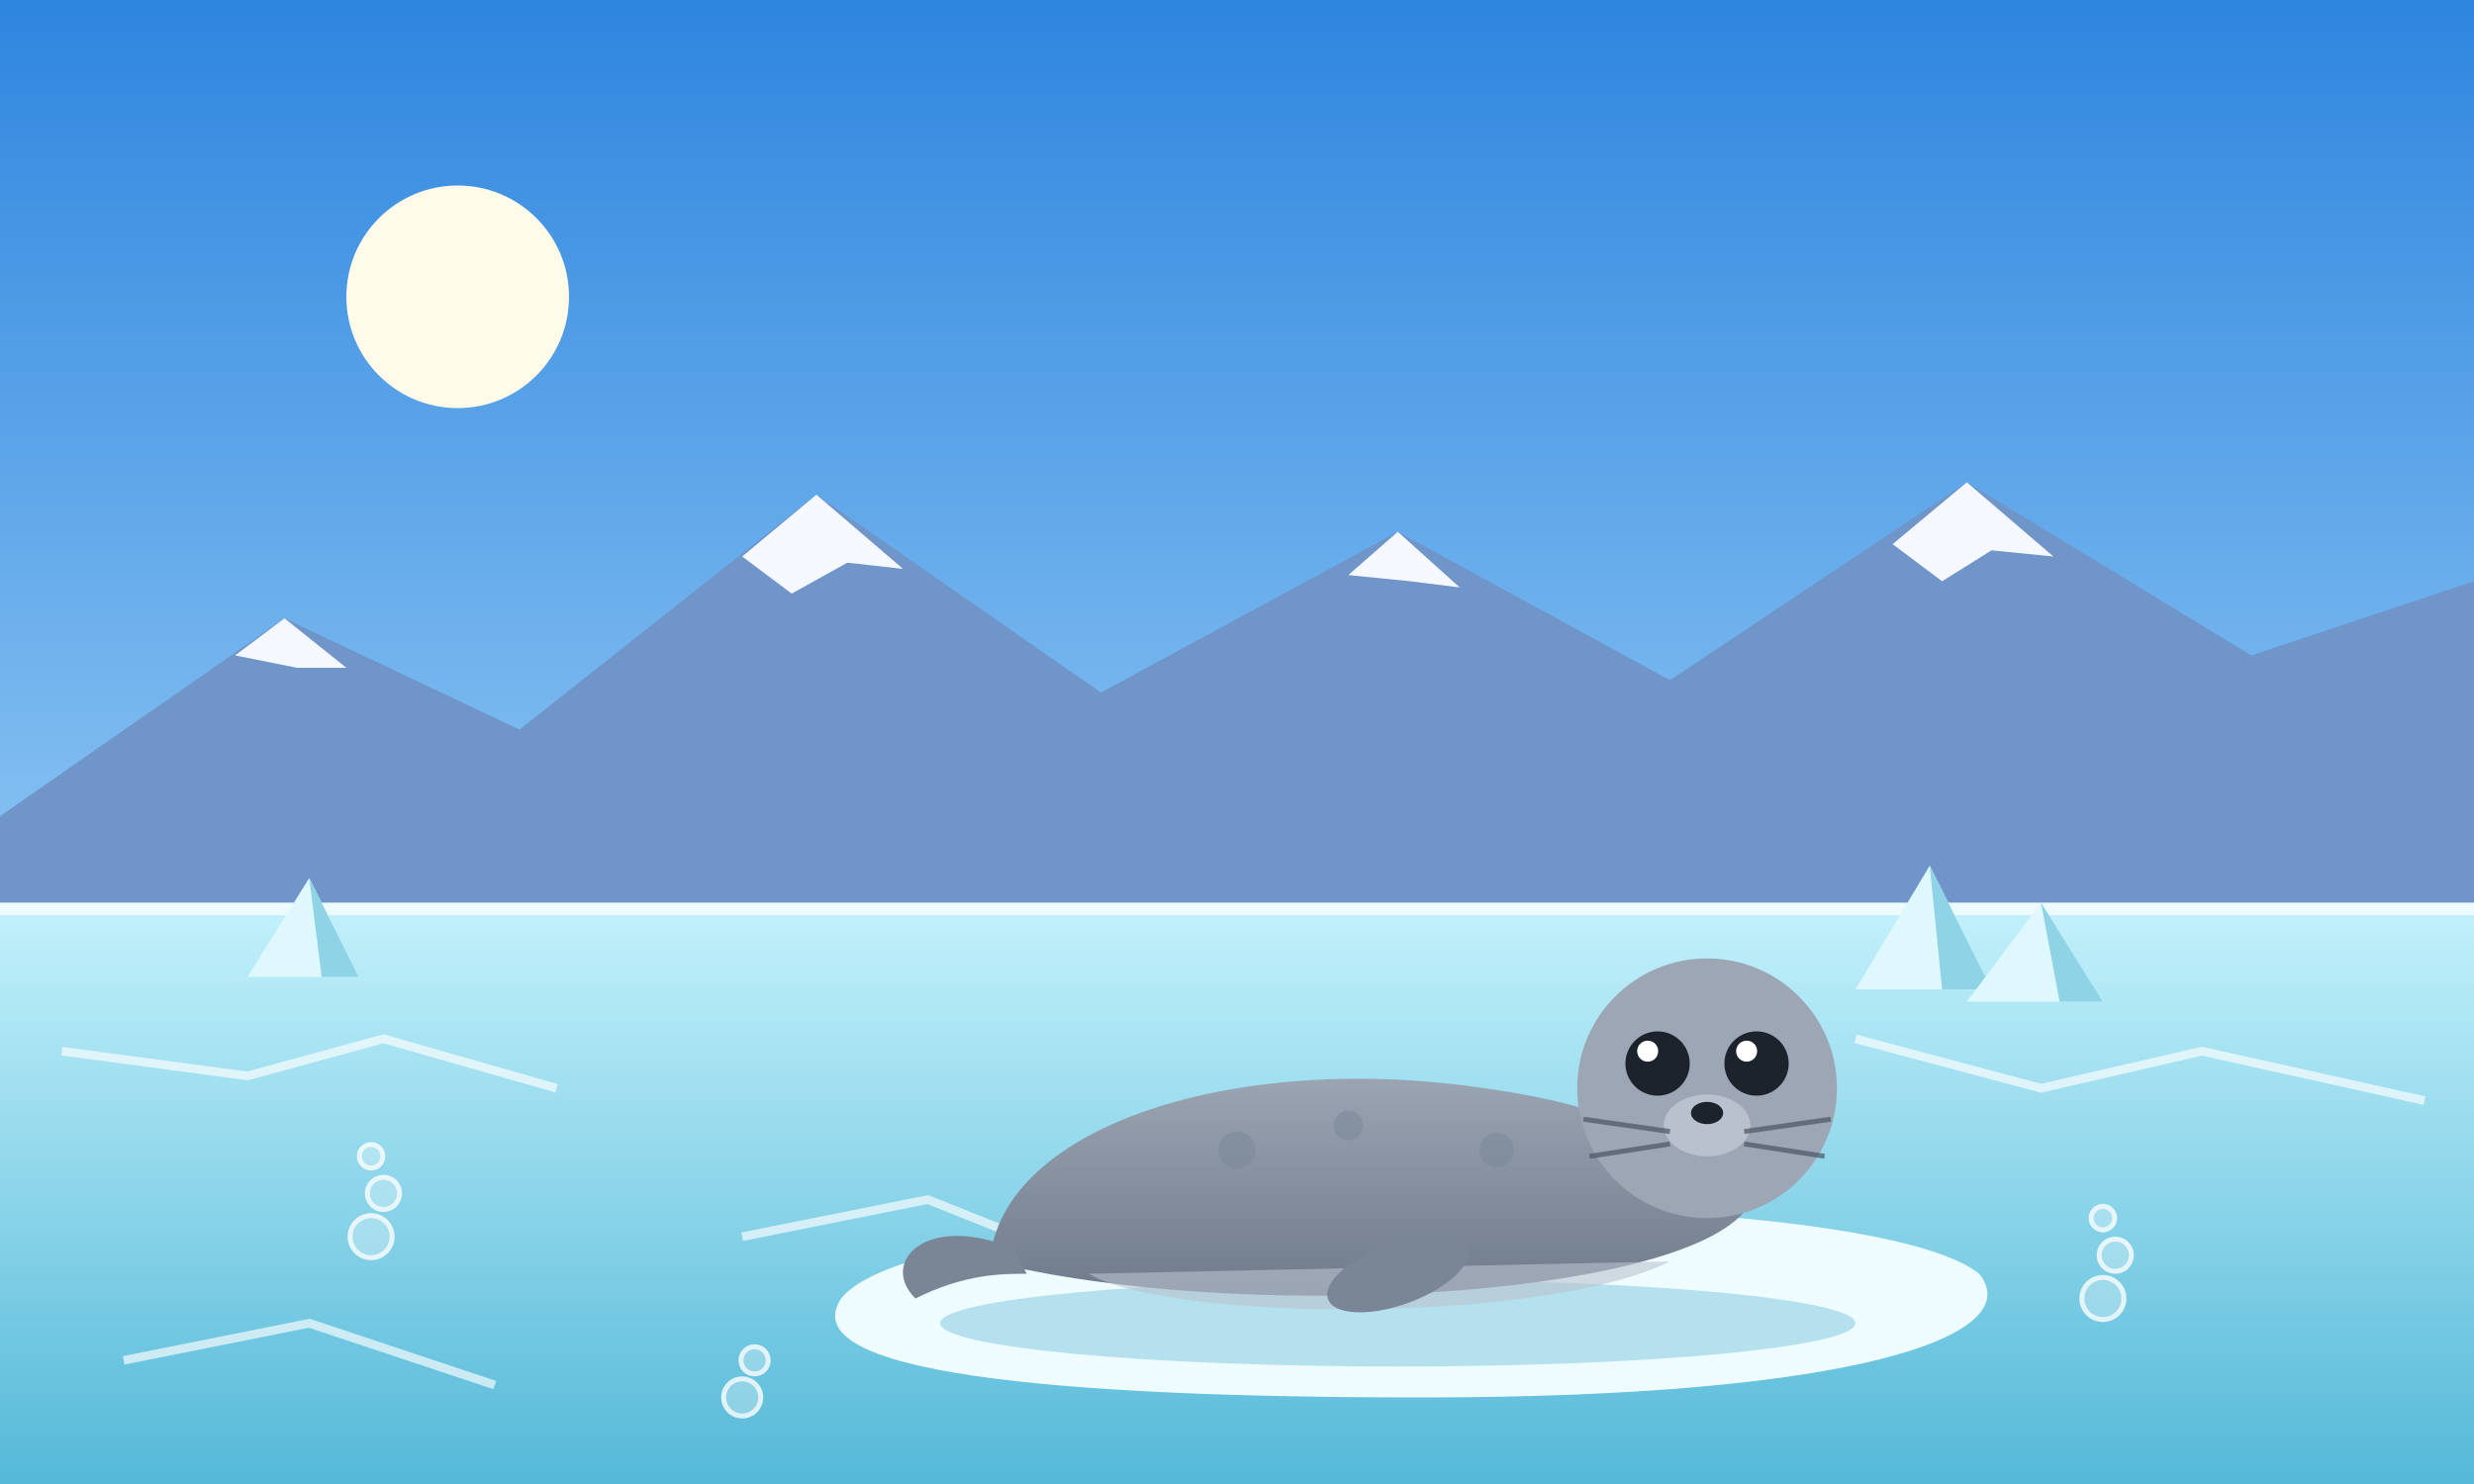
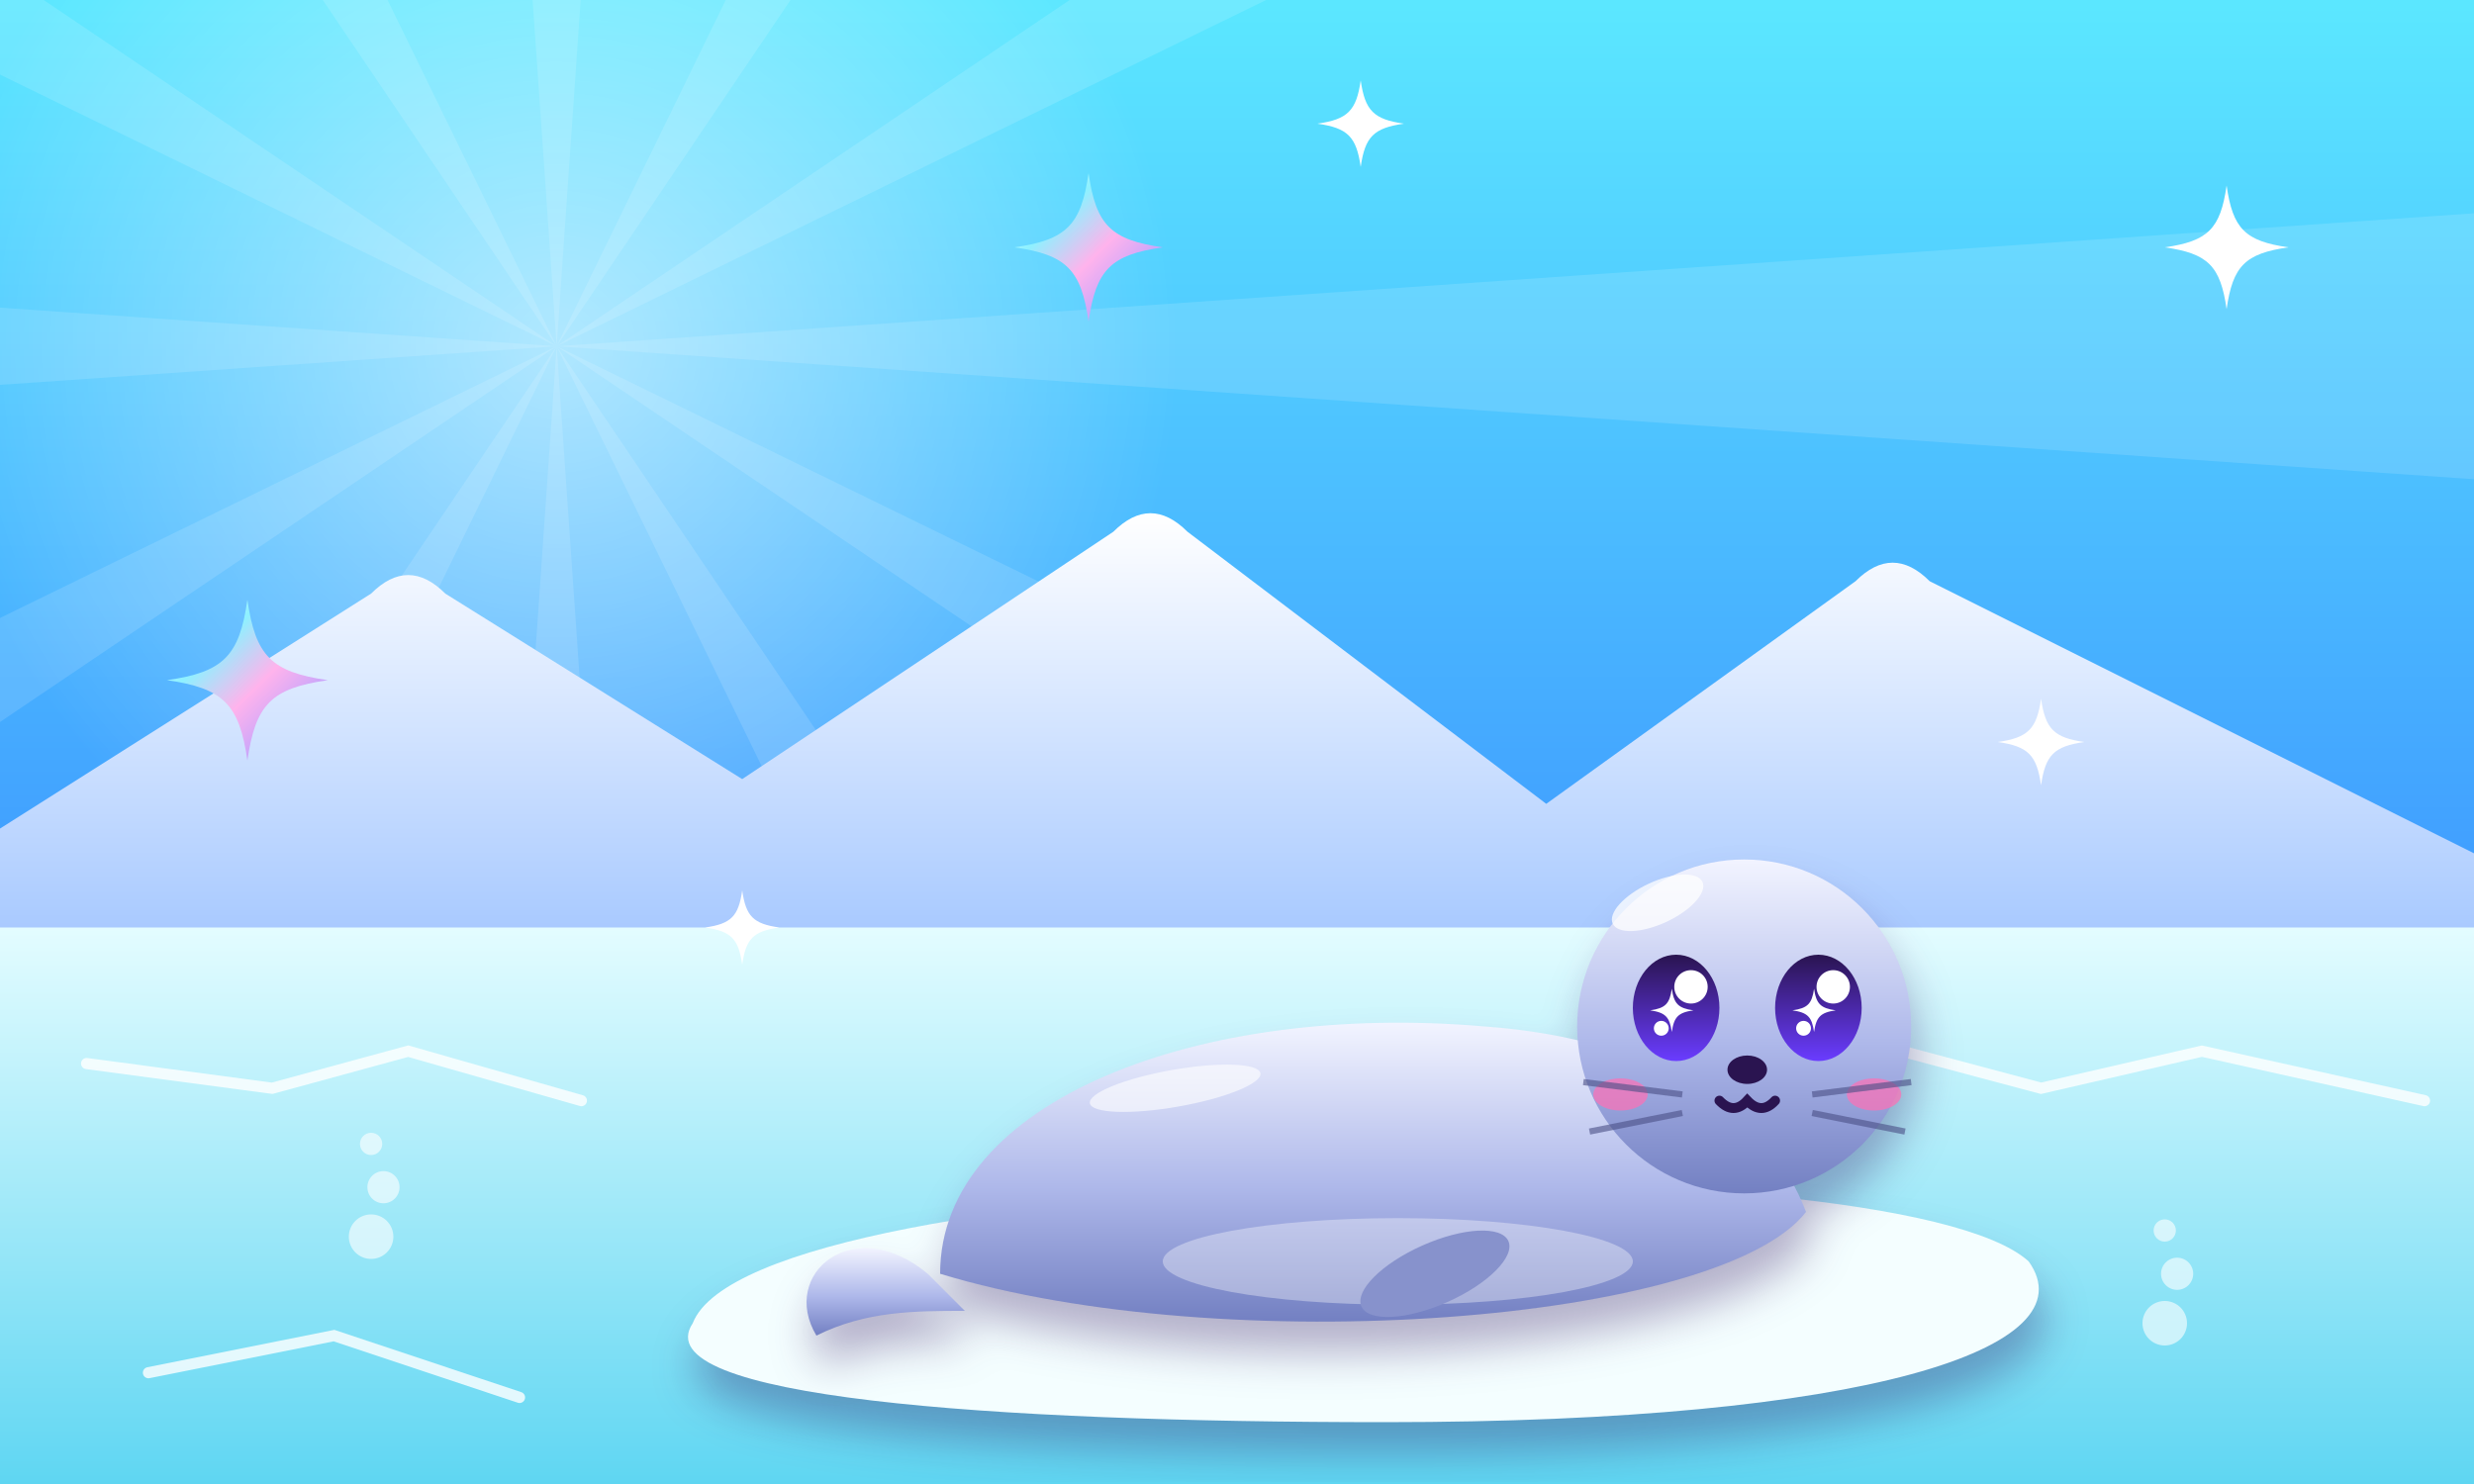
<svg xmlns="http://www.w3.org/2000/svg" viewBox="0 0 400 240">
  <defs>
-     <linearGradient id="sky" x1="0" y1="0" x2="0" y2="1">
-       <stop offset="0" stop-color="#2f86df" />
-       <stop offset="1" stop-color="#c4ebff" />
+     <linearGradient id="bg" x1="0" y1="0" x2="0" y2="1">
+       <stop offset="0" stop-color="#5BE7FF" />
+       <stop offset="1" stop-color="#2E6BFF" />
+     </linearGradient>
+     <radialGradient id="glow" cx="0.5" cy="0.5" r="0.5">
+       <stop offset="0" stop-color="#fff" stop-opacity="0.55" />
+       <stop offset="1" stop-color="#fff" stop-opacity="0" />
+     </radialGradient>
+     <linearGradient id="lime" x1="0" y1="0" x2="0" y2="1">
+       <stop offset="0" stop-color="#EAFF7A" />
+       <stop offset="1" stop-color="#2FC24A" />
+     </linearGradient>
+     <linearGradient id="holo" x1="0" y1="0" x2="1" y2="1">
+       <stop offset="0" stop-color="#E8FDFF" />
+       <stop offset="0.3" stop-color="#8EF1FF" />
+       <stop offset="0.55" stop-color="#FFB3EC" />
+       <stop offset="0.8" stop-color="#B9A2FF" />
+       <stop offset="1" stop-color="#F3EEFF" />
+     </linearGradient>
+     <filter id="st" x="-25%" y="-25%" width="150%" height="150%" color-interpolation-filters="sRGB">
+       <feGaussianBlur in="SourceAlpha" stdDeviation="3.5" result="b" />
+       <feOffset in="b" dx="1" dy="5" result="bo" />
+       <feFlood flood-color="#2A0A5A" flood-opacity="0.32" />
+       <feComposite in2="bo" operator="in" result="sh" />
+       <feMerge>
+         <feMergeNode in="sh" />
+         <feMergeNode in="SourceGraphic" />
+       </feMerge>
+     </filter>
+     <linearGradient id="mtnb" x1="0" y1="0" x2="0" y2="1">
+       <stop offset="0" stop-color="#FFFFFF" />
+       <stop offset="1" stop-color="#9CC2FF" />
    </linearGradient>
    <linearGradient id="ice" x1="0" y1="0" x2="0" y2="1">
-       <stop offset="0" stop-color="#c3f1fb" />
-       <stop offset="1" stop-color="#55b9d8" />
+       <stop offset="0" stop-color="#E3FCFF" />
+       <stop offset="1" stop-color="#5FD6F2" />
    </linearGradient>
    <linearGradient id="seal" x1="0" y1="0" x2="0" y2="1">
-       <stop offset="0" stop-color="#9aa4b3" />
-       <stop offset="1" stop-color="#6f7a8a" />
+       <stop offset="0" stop-color="#F2F4FF" />
+       <stop offset="0.55" stop-color="#AEB8EA" />
+       <stop offset="1" stop-color="#7380C2" />
+     </linearGradient>
+     <linearGradient id="eye" x1="0" y1="0" x2="0" y2="1">
+       <stop offset="0" stop-color="#2A1450" />
+       <stop offset="1" stop-color="#6A3CFF" />
    </linearGradient>
  </defs>
-   <rect width="400" height="240" fill="url(#sky)" />
-   <circle cx="74" cy="48" r="18" fill="#fffbe8" />
-   <path d="M0 132 L46 100 L84 118 L132 80 L178 112 L226 86 L270 110 L318 78 L364 106 L400 94 V150 H0 Z" fill="#6f95c9" />
-   <g fill="#f5f9ff">
-     <path d="M132 80 L146 92 L137 91 L128 96 L120 90 Z" />
-     <path d="M318 78 L332 90 L322 89 L314 94 L306 88 Z" />
-     <path d="M226 86 L236 95 L228 94 L218 93 Z" />
-     <path d="M46 100 L56 108 L48 108 L38 106 Z" />
+   <rect width="400" height="240" fill="url(#bg)" />
+   <g fill="#fff" opacity="0.13">
+     <path d="M90 56 L609 20 L609 92Z" />
+     <path d="M90 56 L557 284 L521 347Z" />
+     <path d="M90 56 L381 487 L318 523Z" />
+     <path d="M90 56 L126 575 L54 575Z" />
+     <path d="M90 56 L-138 523 L-201 487Z" />
+     <path d="M90 56 L-341 347 L-377 284Z" />
+     <path d="M90 56 L-429 92 L-429 20Z" />
+     <path d="M90 56 L-377 -172 L-341 -235Z" />
+     <path d="M90 56 L-201 -375 L-138 -411Z" />
+     <path d="M90 56 L54 -463 L126 -463Z" />
+     <path d="M90 56 L318 -411 L381 -375Z" />
+     <path d="M90 56 L521 -235 L557 -172Z" />
  </g>
-   <rect y="146" width="400" height="94" fill="url(#ice)" />
-   <rect y="146" width="400" height="2" fill="#fff" opacity="0.7" />
-   <g fill="none" stroke="#fff" stroke-width="1.4" opacity="0.65">
-     <path d="M10 170 L40 174 L62 168 L90 176" />
-     <path d="M120 200 L150 194 L170 202 L200 198" />
+   <circle cx="90" cy="56" r="100" fill="url(#glow)" />
+   <path d="M0 134 L60 96 Q66 90 72 96 L120 126 L180 86 Q186 80 192 86 L250 130 L300 94 Q306 88 312 94 L400 138 V160 H0Z" fill="url(#mtnb)" />
+   <rect y="150" width="400" height="90" fill="url(#ice)" />
+   <g fill="none" stroke="#fff" stroke-width="1.8" opacity="0.8" stroke-linecap="round">
+     <path d="M14 172 L44 176 L66 170 L94 178" />
    <path d="M300 168 L330 176 L356 170 L392 178" />
-     <path d="M20 220 L50 214 L80 224" />
+     <path d="M24 222 L54 216 L84 226" />
  </g>
-   <g fill="#fff" stroke="#fff" stroke-width="0.8" opacity="0.8" fill-opacity="0.35">
-     <circle cx="60" cy="200" r="3.4" />
-     <circle cx="62" cy="193" r="2.6" />
-     <circle cx="60" cy="187" r="1.9" />
-     <circle cx="340" cy="210" r="3.4" />
-     <circle cx="342" cy="203" r="2.6" />
-     <circle cx="340" cy="197" r="1.9" />
-     <circle cx="120" cy="226" r="3" />
-     <circle cx="122" cy="220" r="2.2" />
+   <g fill="#fff" opacity="0.6">
+     <circle cx="60" cy="200" r="3.6" />
+     <circle cx="62" cy="192" r="2.6" />
+     <circle cx="60" cy="185" r="1.8" />
+     <circle cx="350" cy="214" r="3.6" />
+     <circle cx="352" cy="206" r="2.6" />
+     <circle cx="350" cy="199" r="1.8" />
  </g>
+   <path d="M112 214 C122 188 306 184 328 204 C338 218 302 230 224 230 C160 230 104 226 112 214Z" fill="#F4FEFF" filter="url(#st)" />
+   <g filter="url(#st)">
+     <path d="M150 206 C138 196 126 206 132 216 C140 212 148 212 156 212 Z" fill="url(#seal)" />
+     <path d="M152 206 C152 178 194 162 240 166 C268 168 286 180 292 196 C278 214 198 220 152 206 Z" fill="url(#seal)" />
+     <circle cx="282" cy="166" r="27" fill="url(#seal)" />
+   </g>
+   <ellipse cx="226" cy="204" rx="38" ry="7" fill="#fff" opacity="0.35" />
+   <ellipse cx="232" cy="206" rx="13" ry="5" transform="rotate(-24 232 206)" fill="#8792CC" />
+   <ellipse cx="268" cy="146" rx="8" ry="3.4" transform="rotate(-25 268 146)" fill="#fff" opacity="0.75" />
+   <ellipse cx="190" cy="176" rx="14" ry="3" transform="rotate(-10 190 176)" fill="#fff" opacity="0.6" />
  <g>
-     <path d="M300 160 L312 140 L322 160 Z" fill="#dff8fd" />
-     <path d="M312 140 L322 160 L314 160 Z" fill="#8fd3e6" />
-     <path d="M318 162 L330 146 L340 162 Z" fill="#dff8fd" />
-     <path d="M330 146 L340 162 L333 162 Z" fill="#8fd3e6" />
-     <path d="M40 158 L50 142 L58 158 Z" fill="#dff8fd" />
-     <path d="M50 142 L58 158 L52 158 Z" fill="#8fd3e6" />
+     <ellipse cx="271" cy="163" rx="7" ry="8.6" fill="url(#eye)" />
+     <circle cx="273.4" cy="159.6" r="2.7" fill="#fff" />
+     <circle cx="268.6" cy="166.3" r="1.2" fill="#fff" />
+     <path d="M0-10C1-3 3-1 10 0 3 1 1 3 0 10-1 3-3 1-10 0-3-1-1-3 0-10Z" transform="translate(270.3 163.4) scale(0.35)" fill="#fff" />
+     <ellipse cx="294" cy="163" rx="7" ry="8.6" fill="url(#eye)" />
+     <circle cx="296.4" cy="159.6" r="2.7" fill="#fff" />
+     <circle cx="291.6" cy="166.3" r="1.2" fill="#fff" />
+     <path d="M0-10C1-3 3-1 10 0 3 1 1 3 0 10-1 3-3 1-10 0-3-1-1-3 0-10Z" transform="translate(293.3 163.4) scale(0.35)" fill="#fff" />
+     <ellipse cx="262" cy="177" rx="4.4" ry="2.6" fill="#FF6FB5" opacity="0.7" />
+     <ellipse cx="303" cy="177" rx="4.4" ry="2.6" fill="#FF6FB5" opacity="0.7" />
+     <ellipse cx="282.5" cy="173" rx="3.2" ry="2.3" fill="#2A1450" />
+     <path d="M278 178 q2.3 2.4 4.5 0 q2.3 2.4 4.5 0" stroke="#2A1450" stroke-width="1.6" fill="none" stroke-linecap="round" />
+     <g stroke="#4A4F86" stroke-width="1" opacity="0.6">
+       <path d="M272 177 L256 175 M272 180 L257 183 M293 177 L309 175 M293 180 L308 183" />
+     </g>
  </g>
-   <path d="M136 210 C150 192 300 190 320 206 C328 216 300 226 230 226 C170 226 128 222 136 210 Z" fill="#effcff" />
-   <ellipse cx="226" cy="214" rx="74" ry="7" fill="#7cc6dd" opacity="0.5" />
-   <path d="M160 204 C162 182 200 170 240 176 C262 179 276 186 282 196 C270 210 200 214 160 204 Z" fill="url(#seal)" />
-   <path d="M176 206 C190 214 250 214 270 204" fill="#b9c2ce" opacity="0.6" />
-   <path d="M164 202 C150 196 142 204 148 210 C156 206 162 206 166 206 Z" fill="#7a8595" />
-   <ellipse cx="226" cy="206" rx="12" ry="5" fill="#7a8595" transform="rotate(-20 226 206)" />
-   <circle cx="276" cy="176" r="21" fill="#9ca6b5" />
-   <circle cx="268" cy="172" r="5.2" fill="#1c232d" />
-   <circle cx="284" cy="172" r="5.2" fill="#1c232d" />
-   <circle cx="266.4" cy="170" r="1.7" fill="#fff" />
-   <circle cx="282.4" cy="170" r="1.7" fill="#fff" />
-   <ellipse cx="276" cy="182" rx="7" ry="5" fill="#b8c1cd" />
-   <ellipse cx="276" cy="180" rx="2.6" ry="1.8" fill="#1c232d" />
-   <g stroke="#4a5563" stroke-width="0.8" opacity="0.7">
-     <path d="M270 183 L256 181 M270 185 L257 187 M282 183 L296 181 M282 185 L295 187" />
-   </g>
-   <g fill="#7a8595" opacity="0.5">
-     <circle cx="200" cy="186" r="3" />
-     <circle cx="218" cy="182" r="2.4" />
-     <circle cx="242" cy="186" r="2.8" />
-   </g>
+   <path d="M0-10C1-3 3-1 10 0 3 1 1 3 0 10-1 3-3 1-10 0-3-1-1-3 0-10Z" transform="translate(40 110) scale(1.3)" fill="url(#holo)" />
+   <path d="M0-10C1-3 3-1 10 0 3 1 1 3 0 10-1 3-3 1-10 0-3-1-1-3 0-10Z" transform="translate(360 40) scale(1.0)" fill="#fff" />
+   <path d="M0-10C1-3 3-1 10 0 3 1 1 3 0 10-1 3-3 1-10 0-3-1-1-3 0-10Z" transform="translate(330 120) scale(0.7)" fill="#fff" />
+   <path d="M0-10C1-3 3-1 10 0 3 1 1 3 0 10-1 3-3 1-10 0-3-1-1-3 0-10Z" transform="translate(176 40) scale(1.2)" fill="url(#holo)" />
+   <path d="M0-10C1-3 3-1 10 0 3 1 1 3 0 10-1 3-3 1-10 0-3-1-1-3 0-10Z" transform="translate(120 150) scale(0.6)" fill="#fff" />
+   <path d="M0-10C1-3 3-1 10 0 3 1 1 3 0 10-1 3-3 1-10 0-3-1-1-3 0-10Z" transform="translate(220 20) scale(0.7)" fill="#fff" />
</svg>
